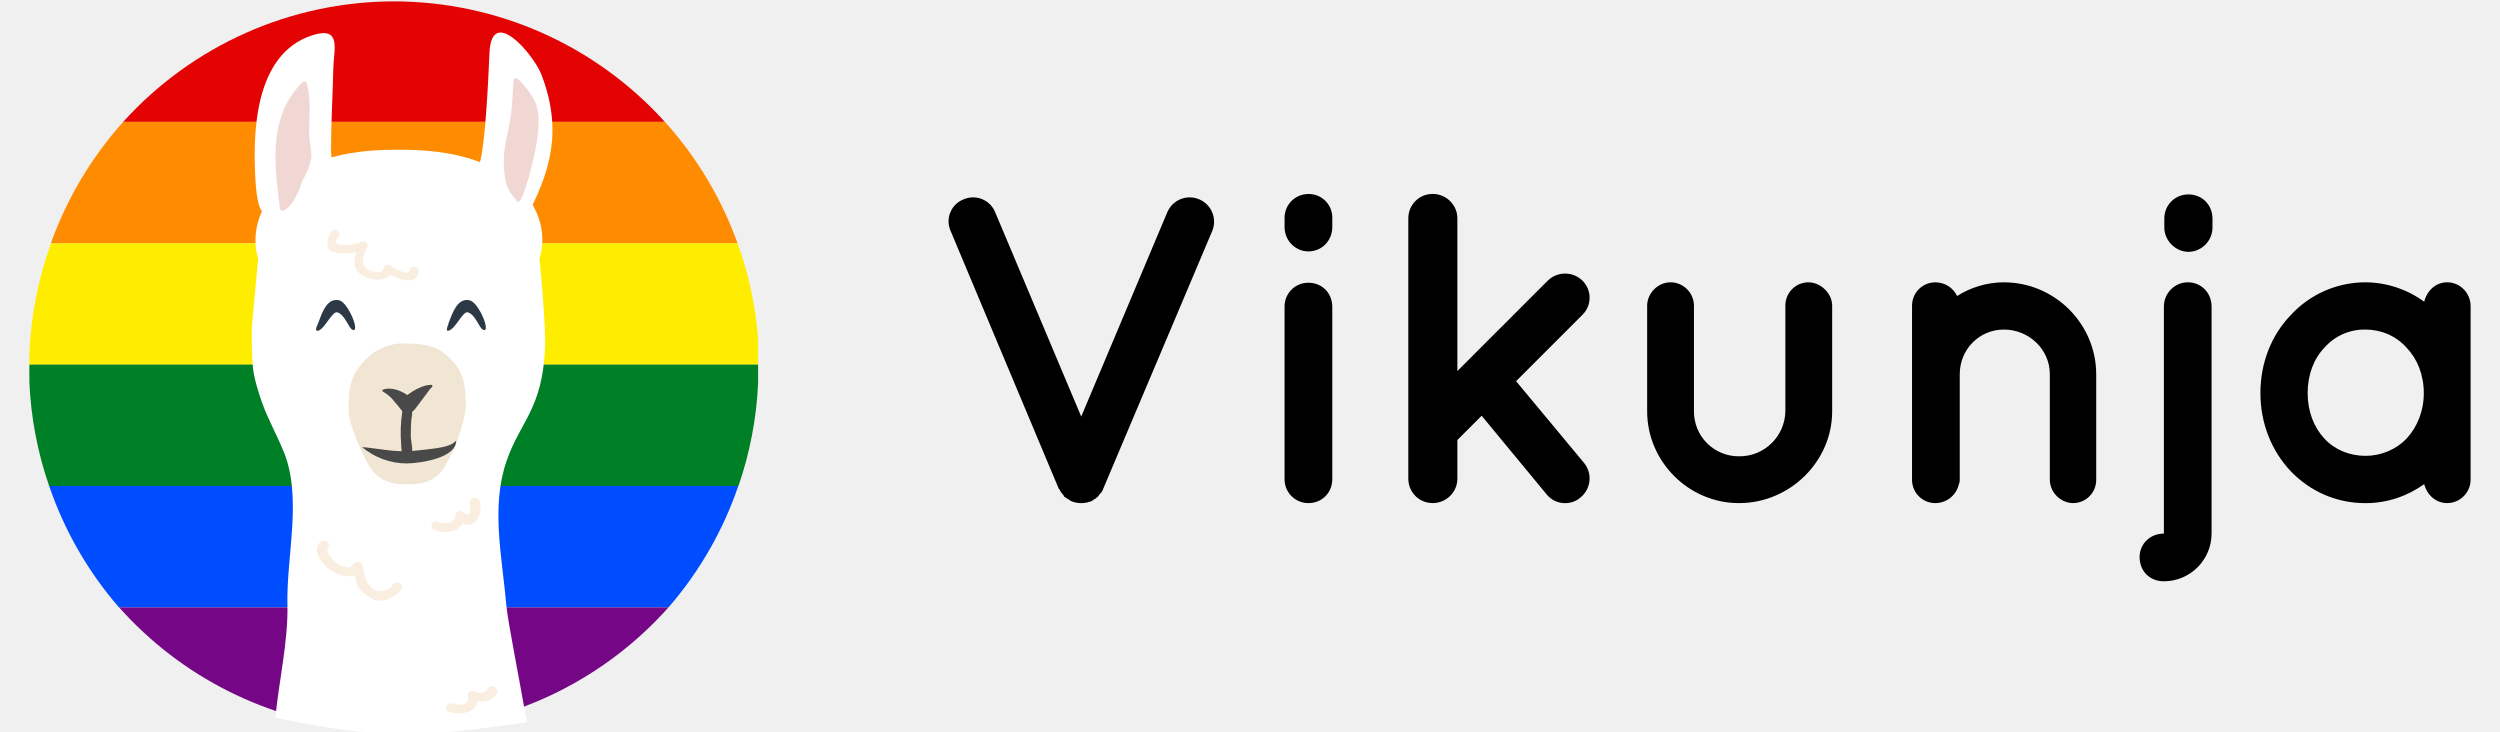
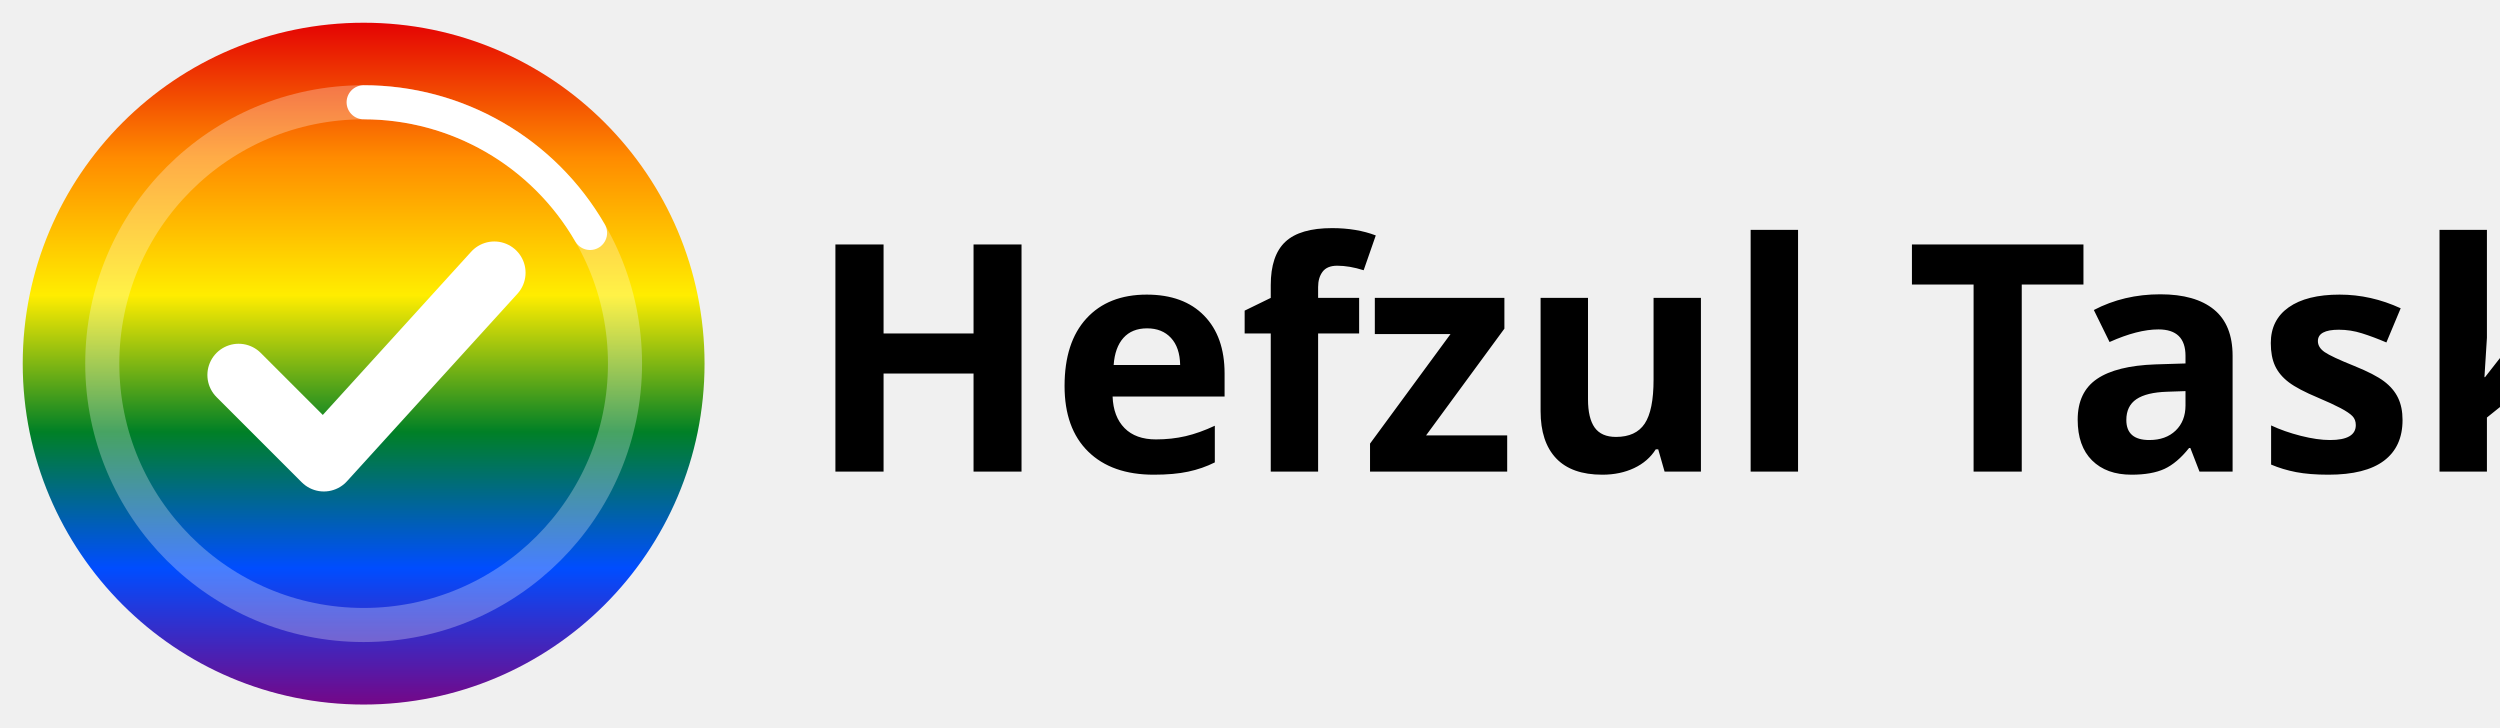
- <svg xmlns="http://www.w3.org/2000/svg" role="img" viewBox="0 0 855 250.3" width="855" height="250.3" xml:space="preserve">
-   <path style="fill:#e40303;fill-opacity:1;fill-rule:evenodd;stroke-width:.236" d="M134.645.47a124.97 125 0 0 0-92.509 41.206h185.235A124.97 125 0 0 0 134.645.471Z" />
-   <path style="fill:#ff8c00;fill-opacity:1;fill-rule:evenodd;stroke-width:.236" d="M42.136 41.676A124.923 125 0 0 0 17.4 83.221h234.85a124.923 125 0 0 0-24.852-41.545Z" />
-   <path style="fill:#ffed00;fill-opacity:1;fill-rule:evenodd;stroke-width:.236" d="M17.451 83.187a125 126 0 0 0-7.406 37.572v3.975h249.223v-9.04a125 125 0 0 0-7-32.507z" />
-   <path style="fill:#008026;fill-opacity:1;fill-rule:evenodd;stroke-width:.236" d="M10.045 124.699v5.947a125.004 125 0 0 0 6.772 35.6h235.72a125.004 125 0 0 0 6.738-35.116v-6.43z" />
-   <path style="fill:#004dff;fill-opacity:1;fill-rule:evenodd;stroke-width:.236" d="M16.817 166.212a125 125 0 0 0 23.899 41.545h187.883a125 125 0 0 0 23.896-41.545z" />
-   <path style="fill:#750787;fill-opacity:1;fill-rule:evenodd;stroke-width:.236" d="M40.74 207.723a125.363 125 0 0 0 82.8 41.547h22.275a125.363 125 0 0 0 82.802-41.547z" />
-   <path fill="#fff" d="M173.2 157.8c4.6-13.6 12.3-17.8 13.2-38.7.4-7.4-1.9-30.8-1.9-30.8s3.7-9.4-3.3-19.8c-10.9-16.2-33.2-17.3-44.9-17.3-11.7 0-33.8 1-44.6 17.3-7 10.4-3.4 19.8-3.4 19.8L86.2 111c-.3 2.5 0 12.3.3 14.7.5 4.3 1.9 8.5 3.3 12.5 1.9 5.2 4.8 10.4 7 15.7 6.8 16 1.1 35.8 1.5 53.1.3 12.2-3.014 26.556-4.114 38.456 37.653 7.978 51.151 6.453 86 1.59-2.6-15-6.486-34.346-6.986-39.746-1.4-16.4-5.4-33.8 0-49.5" />
-   <path fill="#fff" d="M87.4 62.2c.2 2.5.4 5 1 7.3.3.8.6 2.6 1.6 2.9 1.1.3 3.3-1.1 4.2-1.7l4.7-3.6 3.1-2.2a25.9 25.9 0 0 0 5.6-6.7c.7-1 4.8-1.7 5.5-2.7.7-1 .1-2.4.1-3.7 0-9.7.6-19.2.8-28.6.2-6.5 2.8-14.2-7-11.2-20.7 6.5-20.5 35.3-19.6 50.2m91.7 13.6-.8-.7a27 27 0 0 1-3.3-2.7l-3.6-3.8-3.3-3.3-1.9-2.4-.7-1.4c-.3-.6-5.2-1.3-4.7-2 .8-1 2.7-2 3.1-3.2 2.2-6.3 3.2-31.7 3.5-38.2.7-16.6 15.3.8 17.8 7.5 7.4 19.4 3 33.6-6 50.2" />
-   <path fill="#f1e6d3" d="M159.3 139.6c0-9.6-1.2-13.4-6.6-18.1-3.3-3-7.2-4-13.4-4a17.7 17.7 0 0 0-14 5.2c-4.8 5-6.1 8-6.1 17.6 0 5.2 5.5 16.6 7.2 19.3 2.8 4.7 7.9 6.3 12.9 6 5 .3 10-1.3 12.8-6a55 55 0 0 0 7.2-20" />
-   <path fill="#f1d7d4" d="M95.7 71c-1.3-11.1-5-31.1 8-43 1.4-1.3 1.8 3.2 2 5 .4 2.4 0 9.5 0 12 .2 4.7 1.1 7.1.7 9.3-1.3 5.8-2.3 5.4-3.5 9-2.3 7-6.9 10.8-7.2 7.7m81.1-2.2c1.4 2.4 4.8-10.4 6-16 1-5.2 2.3-12.1.5-17.3-1-2.8-7-11-7.6-8.2-.3 1-.4 9.2-1.1 13.1-.8 4.8-2.3 9.6-2.3 14.5 0 11 3.2 11.4 4.5 14" />
-   <path fill="#faeee0" d="M134 200.4c-.2.8-2.4 1.5-3.2 1.7-2 .6-3.6-.9-4.7-2.2-1.5-1.7-1.5-4.6-2.1-6.7-.4-1.2-2.5-1.4-3.2-.2-2.1 3.8-10.5-3.5-8.6-5.9 1.3-1.6-1.8-3-3-1.4-3.8 4.7 6.3 13.4 12.1 11 .3 1.2.5 2.4 1 3.5 1 2.2 3.2 3.6 5.4 4.8 3 1.6 8.8-1.2 9.7-4 .6-1.8-2.7-2.5-3.4-.6m26.7-28.4c.3 1.3.4 5.7-2 3.3-1-1-3-.4-3 1-.3 3-3.3 3-6 2.1-2-.7-3.1 2.2-1 2.9 3.8 1.3 8 .6 9.7-2.3 1.3.6 2.8.8 4-.4 2-2 2.3-4.7 1.7-7.2-.4-1.9-3.8-1.3-3.4.6m6.2 63.5c-1 1.9-2.6 1.7-4.4 1-1.3-.6-3 .3-2.5 1.7.8 2.6-2.6 3.4-4.9 2.5-2-.9-3.7 1.7-1.7 2.6 4.1 1.7 9.3.2 10-3.4 2.7.4 5.2-.3 6.5-2.9.9-1.8-2.1-3.3-3-1.5M140.2 92.2c-.4 2.6-5.3-.5-6.5-1.3-1-.7-2.5-.3-2.6 1-.2 1.6-2.4 1.1-3.4 1-2-.5-3.6-1.7-3.6-3.5 0-1.7 1-3.6 1.6-5.2.4-1-1.1-2.2-2.2-1.5-2 1.3-11.5 2.4-7.7-1.8 1.2-1.3-1-3.2-2.2-1.8-1.7 1.9-3 6.3.9 7.2 2 .5 4.9.5 7.3 0-1 3.2-1.2 6.3 3 8.4 3 1.4 6.9 1.4 8.6-.8 3.5 1.9 9 3.7 9.8-1 .2-1.7-2.7-2.4-3-.7" />
-   <path fill="#494949" d="M123.8 152.9c5 .4 10.2 1.6 15.4 1.4 3.3-.1 6.7-.6 10-1 2.3-.4 5.2-.8 6.8-2.6.1 5.9-12 7.7-16.8 7.8a24 24 0 0 1-15.4-5.6" />
-   <path fill="#494949" d="M137.6 140.7c-.6 3.7-.7 7.6-.4 11.3.1 1-.1 3.4 1.2 3.9 1 .4 2.4-.4 2.5-1.4.3-1.6-.4-3.6-.4-5.3 0-1.9 0-3.8.2-5.8.1-1.1.8-2.7-.6-3.5-1-.6-2.3-.3-2.5.8" />
-   <path fill="#494949" d="M147.5 131.6c-3 .1-5.9 1.8-8.2 3.5-2-1.4-5.2-2.7-7.9-2-1.5.5-.1 1 .5 1.4 1.2.8 2.2 1.8 3.1 3 1.4 1.5 2.6 3.3 4 4.8 1-.7 2-1.4 2.8-2.2l4.2-5.6 1-1.4c.4-.4 1.5-1.2.5-1.5" />
-   <path fill="#2c3844" d="M108.7 110.8c1.5-4 3.1-9 7.3-8.1 3.1.7 7.3 11.2 4.6 10.1-1.4-.5-2.6-5.3-5.3-6-1.8-.3-4.2 5.7-6.5 6.3-1.2.3-.6-1.3-.1-2.3m44.6 0c1.5-4 3.2-9 7.3-8.1 3.2.7 7.4 11.2 4.7 10.1-1.5-.5-2.6-5.3-5.4-6-1.7-.3-4.1 5.7-6.5 6.3-1 .3-.5-1.3 0-2.3" />
-   <g style="line-height:1.25" word-spacing="0">
-     <path d="M3302.3-1549.4c3.4 2.3 8.1 5.8 10.4 7h1.2s1.2 0 1.2 1.1c2.3 0 7 1.2 9.3 2.4h2.3c3.5 1.1 8.1 1.1 11.6 1.1s7 0 11.7-1.1h2.3c3.5-1.2 5.8-2.4 9.3-2.4 1.1-1.1 1.1-1.1 2.3-1.1 3.5-1.2 7-4.7 9.3-5.8l2.3-1.2c2.4-2.3 4.7-3.5 7-5.8 1.2-1.2 1.2-1.2 2.4-3.5 1.1-2.3 4.6-4.7 5.8-7 1.1 0 1.1 0 1.1-1.2 2.4-2.3 3.5-7 4.7-9.3l287.3-679.4a63.9 63.9 0 0 0-34.9-82.6 64 64 0 0 0-83.7 33.8l-226.9 538.6-226.8-538.6a62.7 62.7 0 0 0-82.6-33.8 62 62 0 0 0-35 82.6l285 679.4c2.4 2.4 4.7 7 5.9 9.3 0 1.2 1.2 1.2 1.2 1.2 1.1 2.3 3.5 4.7 5.8 7 0 2.3 1.1 2.3 1.1 3.5 3.5 2.3 5.9 3.5 8.2 5.8h1.2zm634.5-568.9a62.1 62.1 0 0 0-62.8 64v453.7c0 35 28 62.8 62.8 62.8 36.1 0 62.9-27.9 62.9-62.8v-453.7c0-37.2-26.8-64-62.9-64zm62.9-171a61.8 61.8 0 0 0-62.9-62.8c-34.9 0-62.8 27.9-62.8 62.8v24.4c0 35 28 64 62.8 64 36.1 0 62.9-29 62.9-64zm264.3 751.5c36.1 0 65.2-29 65.2-64V-1704l64-64 171 207a61.7 61.7 0 0 0 48.9 23.3c14 0 29-4.6 40.7-15.1a64.5 64.5 0 0 0 9.3-90.7L4483.9-1859l174.5-174.5a63.2 63.2 0 0 0 0-90.7 65.3 65.3 0 0 0-90.7 0l-238.5 238.5v-402.6c0-34.9-29-64-65.2-64-36 0-64 29.1-64 64v686.4c0 35 28 64 64 64zm1052.6-242v-278c0-32.6-30.2-61.7-62.8-61.7a61 61 0 0 0-60.5 61.7v278a120.7 120.7 0 0 1-122.1 118.7 117.7 117.7 0 0 1-118.7-118.7v-278a62 62 0 0 0-61.6-61.7c-33.8 0-61.7 29.1-61.7 61.7v278c0 132.7 109.3 242 242 242 133.8 0 245.4-109.3 245.4-242zm452.4-339.7c-45.3 0-88.4 14-123.3 36.1a63 63 0 0 0-57-36c-34.9 0-61.7 27.9-61.7 61.6v458.3a61.3 61.3 0 0 0 61.7 61.7 63.6 63.6 0 0 0 61.7-50c2.3-4.7 2.3-8.1 2.3-11.6v-278c0-65.2 51.2-117.6 116.3-117.6 66.3 0 121 52.4 121 117.5v278c0 33.8 29.1 61.7 61.7 61.7a61 61 0 0 0 60.5-61.6v-278c0-131.5-108.2-242-243.2-242zm486.6-80.2a64.3 64.3 0 0 0 62.9-64v-23.3c0-37.2-28-64-62.9-64a63 63 0 0 0-64 64v23.3c0 33.7 29.1 64 64 64zm-65.1 867.8c69.8 0 125.6-57 125.6-125.6v-598c0-36-26.7-64-62.8-64-33.7 0-62.8 28-62.8 64v598c-37.2 0-64 28-64 61.7 0 37.2 26.8 64 64 64zm808-724.7c0-35-28-62.9-61.7-62.9-30.2 0-53.5 22.1-60.5 51.2a265.2 265.2 0 0 0-154.7-51.2 268 268 0 0 0-197.8 87.3c-50 52.3-79 124.5-79 204.7 0 79.2 29 151.3 79 204.8 50 52.4 118.7 85 197.8 85 58.2 0 110.5-18.7 154.7-50.1 7 28 30.3 50 60.5 50a62 62 0 0 0 61.7-61.6v-228zm-168.7 349c-28 29-67.5 45.3-108.2 45.3-41.9 0-81.4-16.2-108.2-45.3-28-30.3-44.2-72.2-44.2-119.9 0-48.8 16.3-90.7 44.2-119.8a140.3 140.3 0 0 1 108.2-47.7c40.7 0 80.3 16.3 108.2 47.7 28 29.1 45.4 71 45.4 119.8 0 47.7-17.5 89.6-45.4 119.9z" style="-inkscape-font-specification:'Quicksand Bold'" transform="translate(-63.6 371.7) scale(.12982)" fill="CurrentColor" font-family="Quicksand" font-size="1163.4" font-weight="700" letter-spacing="0" />
+ <svg xmlns="http://www.w3.org/2000/svg" viewBox="0 0 880 256" width="880" height="256">
+   <defs>
+     <linearGradient id="pride" x1="0" y1="0" x2="0" y2="1">
+       <stop offset="0" stop-color="#e40303" />
+       <stop offset=".2" stop-color="#ff8c00" />
+       <stop offset=".4" stop-color="#ffed00" />
+       <stop offset=".6" stop-color="#008026" />
+       <stop offset=".8" stop-color="#004dff" />
+       <stop offset="1" stop-color="#750787" />
+     </linearGradient>
+   </defs>
+   <g>
+     <circle cx="128" cy="128" r="120" fill="url(#pride)" />
+     <circle cx="128" cy="128" r="92" fill="none" stroke="#ffffff" stroke-opacity=".28" stroke-width="12" />
+     <path d="M128 36a92 92 0 0 1 79.7 46" fill="none" stroke="#ffffff" stroke-width="12" stroke-linecap="round" />
+     <path d="M84 132l30 30 60-66" fill="none" stroke="#ffffff" stroke-width="22" stroke-linecap="round" stroke-linejoin="round" />
  </g>
+   <text x="284" y="166" textLength="576" lengthAdjust="spacingAndGlyphs" fill="currentColor" font-family="Quicksand, 'Open Sans', Arial, sans-serif" font-size="112" font-weight="700">Hefzul Tasks</text>
</svg>
